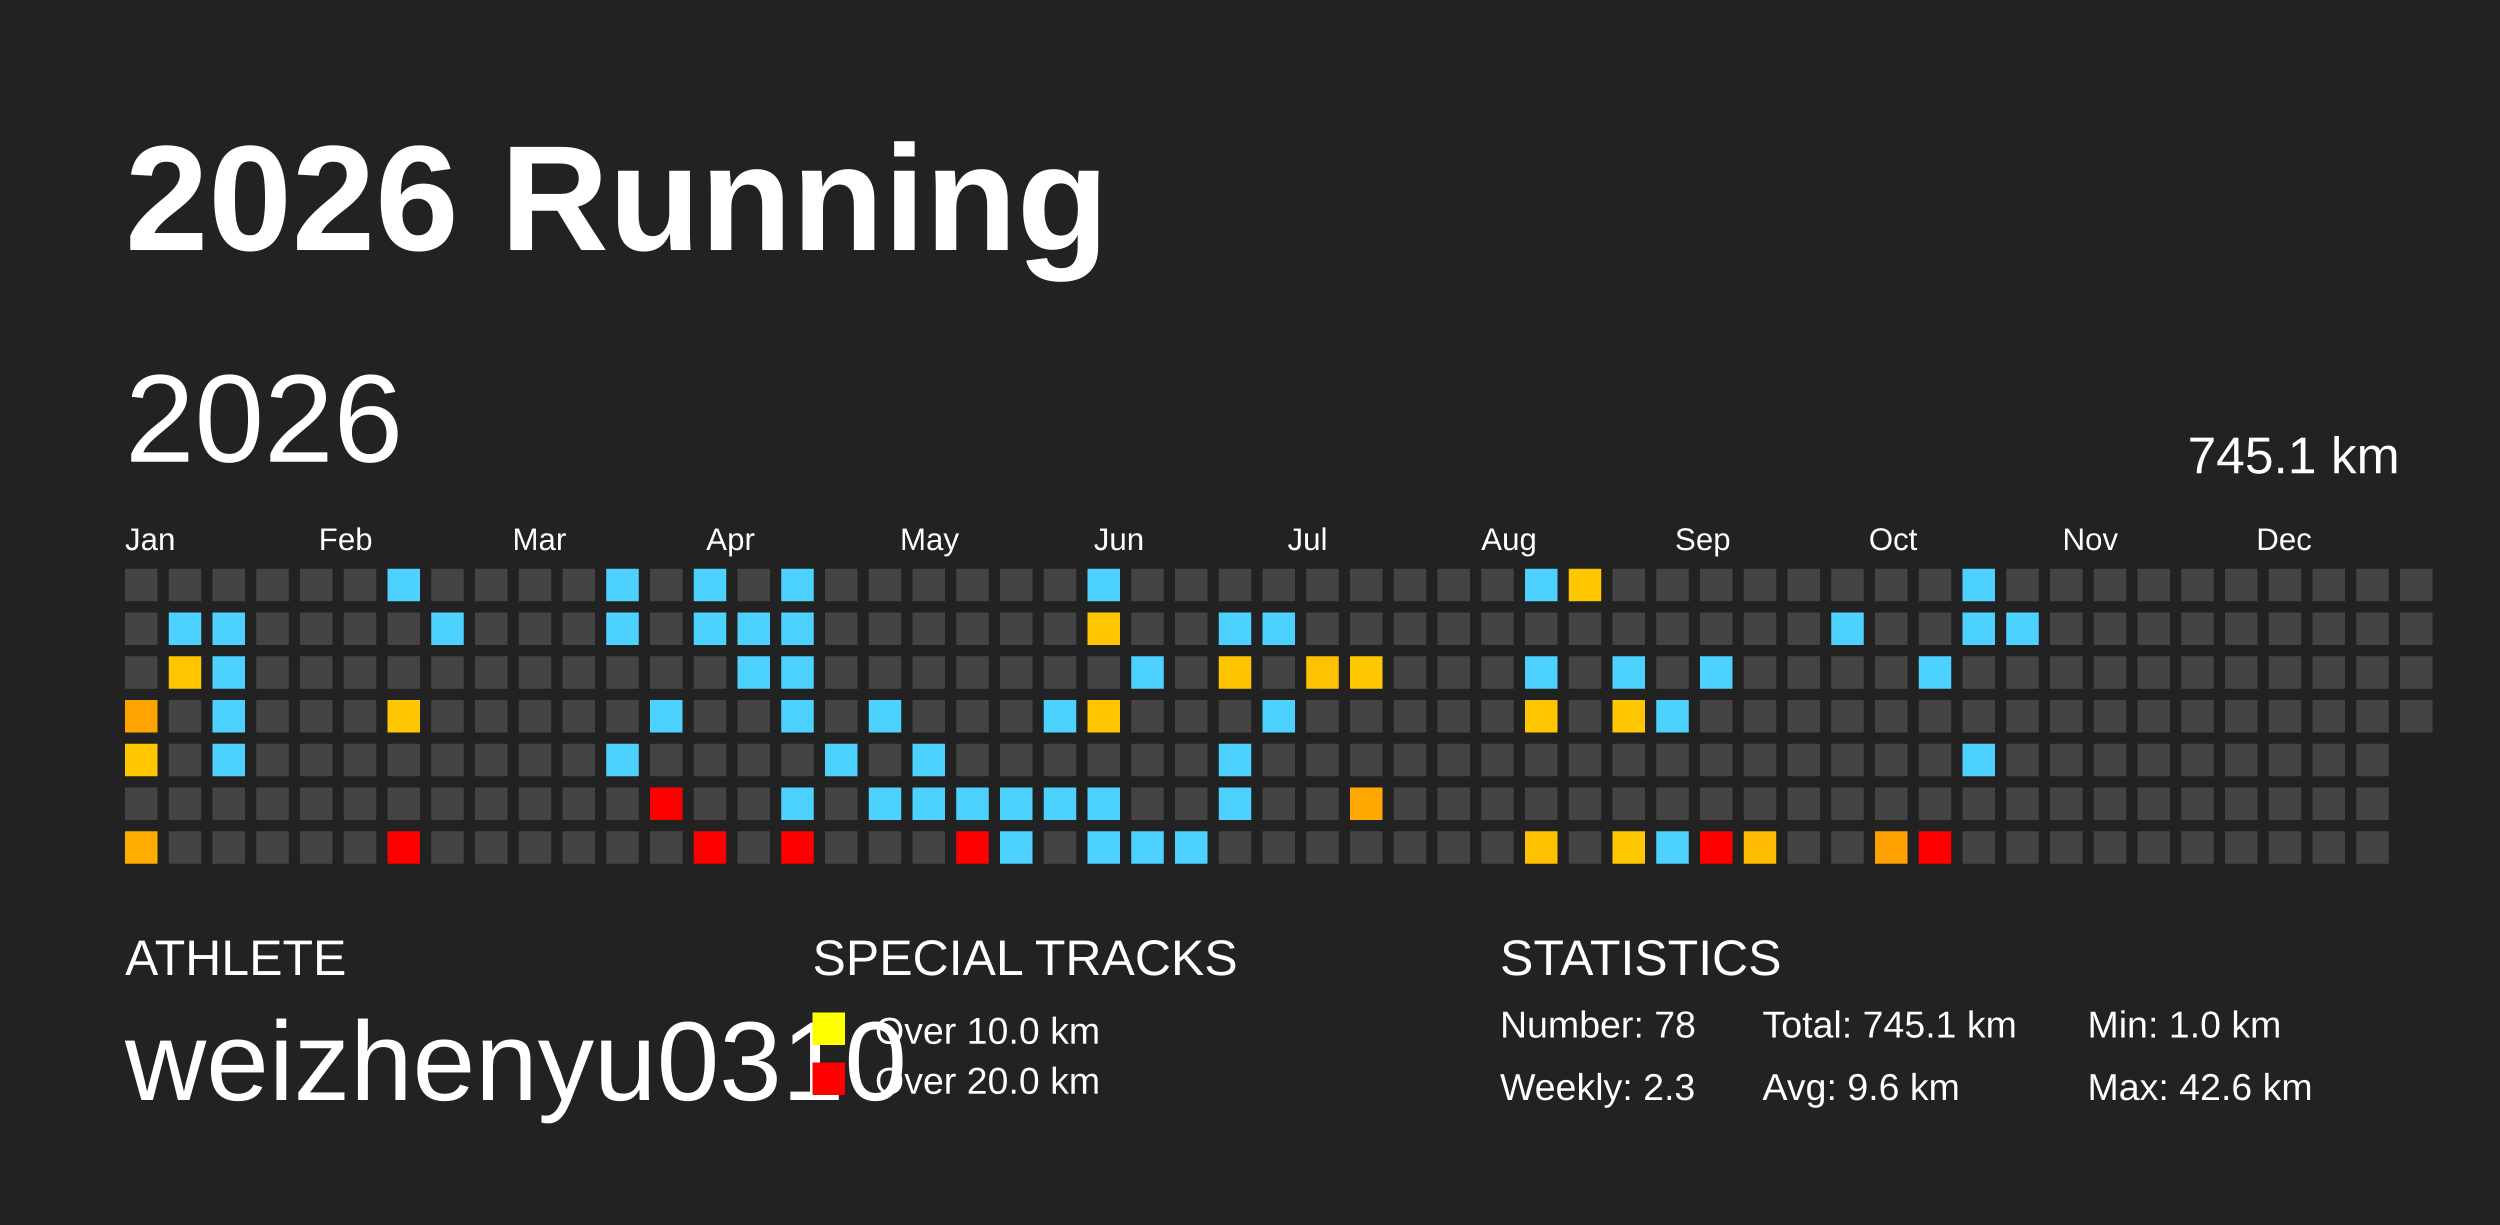
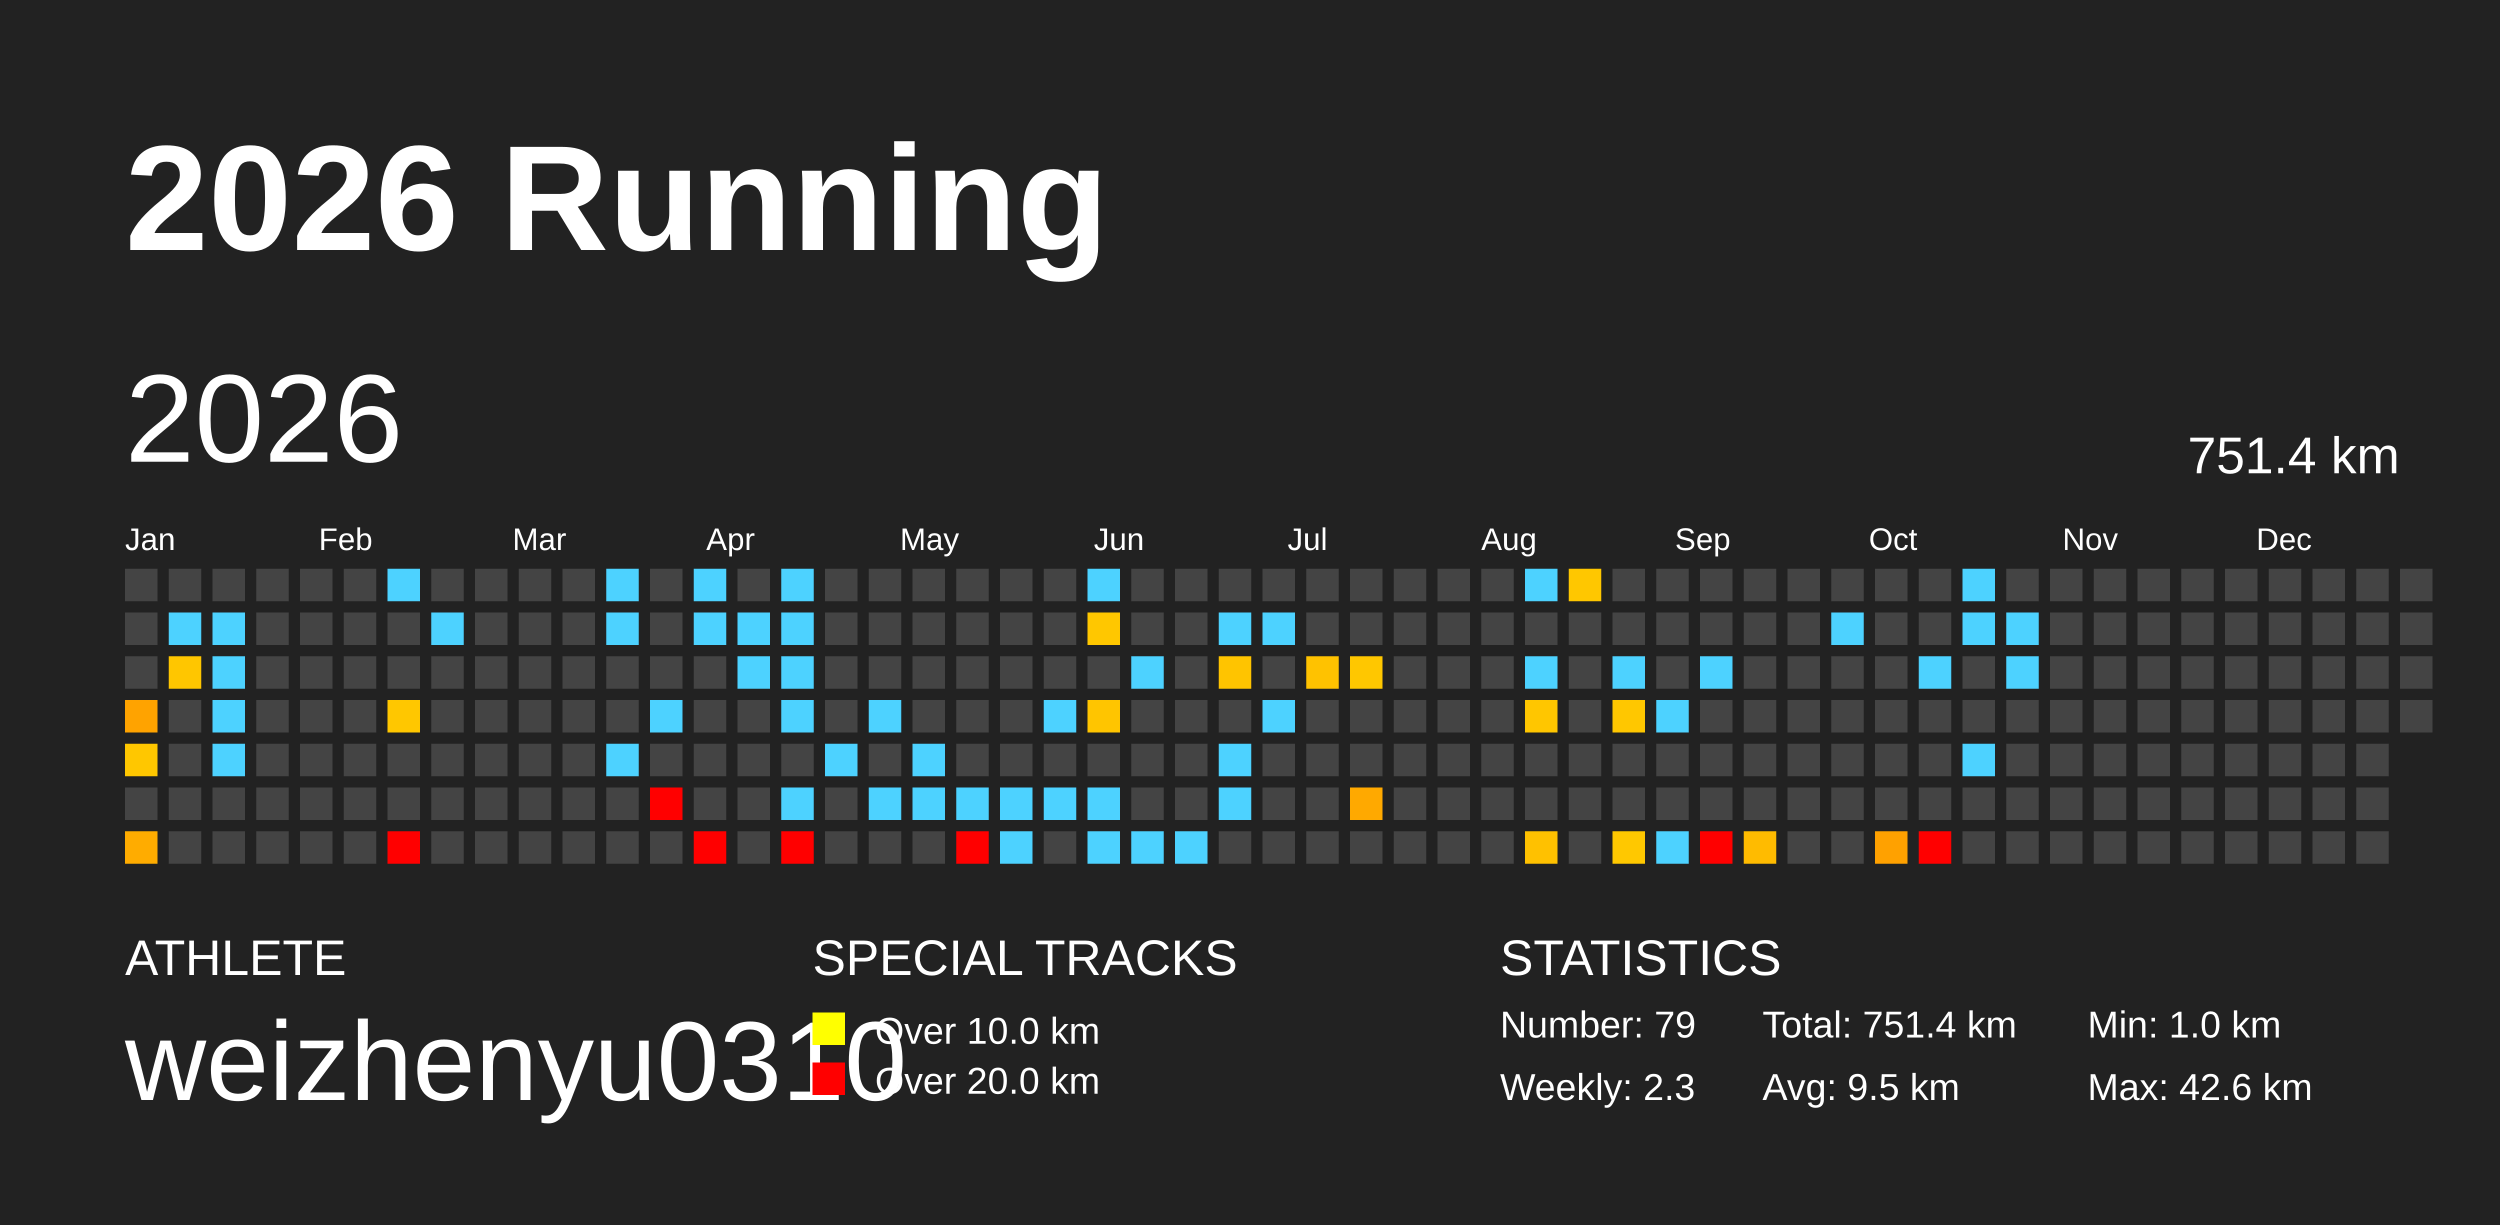
<svg xmlns="http://www.w3.org/2000/svg" baseProfile="full" height="98mm" version="1.1" viewBox="0,0,200,98" width="200mm">
  <defs />
  <rect fill="#222222" height="98" width="200" x="0" y="0" />
  <text fill="#FFFFFF" style="font-size:12px; font-family:Arial; font-weight:bold;" x="10" y="20">2026 Running</text>
  <text fill="#FFFFFF" style="font-size:4px; font-family:Arial" x="10" y="78">ATHLETE</text>
  <text fill="#FFFFFF" style="font-size:9px; font-family:Arial" x="10" y="88">weizhenyu0310</text>
  <text fill="#FFFFFF" style="font-size:4px; font-family:Arial" x="65" y="78">SPECIAL TRACKS</text>
  <rect fill="yellow" height="2.6" width="2.6" x="65" y="81" />
  <text fill="#FFFFFF" style="font-size:3px; font-family:Arial" x="70" y="83.5">Over 10.0 km</text>
  <rect fill="red" height="2.6" width="2.6" x="65" y="85" />
  <text fill="#FFFFFF" style="font-size:3px; font-family:Arial" x="70" y="87.5">Over 20.0 km</text>
  <text fill="#FFFFFF" style="font-size:4px; font-family:Arial" x="120" y="78">STATISTICS</text>
-   <text fill="#FFFFFF" style="font-size:3px; font-family:Arial" x="120" y="83">Number: 78</text>
+   <text fill="#FFFFFF" style="font-size:3px; font-family:Arial" x="120" y="83">Number: 79</text>
  <text fill="#FFFFFF" style="font-size:3px; font-family:Arial" x="120" y="88">Weekly: 2.3</text>
-   <text fill="#FFFFFF" style="font-size:3px; font-family:Arial" x="141" y="83">Total: 745.1 km</text>
-   <text fill="#FFFFFF" style="font-size:3px; font-family:Arial" x="141" y="88">Avg: 9.6 km</text>
+   <text fill="#FFFFFF" style="font-size:3px; font-family:Arial" x="141" y="83">Total: 751.4 km</text>
+   <text fill="#FFFFFF" style="font-size:3px; font-family:Arial" x="141" y="88">Avg: 9.5 km</text>
  <text fill="#FFFFFF" style="font-size:3px; font-family:Arial" x="167" y="83">Min: 1.0 km</text>
  <text fill="#FFFFFF" style="font-size:3px; font-family:Arial" x="167" y="88">Max: 42.6 km</text>
  <text dominant-baseline="hanging" fill="#FFFFFF" style="font-size:10.0px; font-family:Arial;" x="10" y="30">2026</text>
-   <text dominant-baseline="hanging" fill="#FFFFFF" style="font-size:4.125px; font-family:Arial;" x="175" y="35">745.1 km</text>
+   <text dominant-baseline="hanging" fill="#FFFFFF" style="font-size:4.125px; font-family:Arial;" x="175" y="35">751.4 km</text>
  <text fill="#FFFFFF" style="font-size:2.5px; font-family:Arial" x="10.0" y="44">Jan</text>
  <text fill="#FFFFFF" style="font-size:2.5px; font-family:Arial" x="25.5" y="44">Feb</text>
  <text fill="#FFFFFF" style="font-size:2.5px; font-family:Arial" x="41.0" y="44">Mar</text>
  <text fill="#FFFFFF" style="font-size:2.5px; font-family:Arial" x="56.5" y="44">Apr</text>
  <text fill="#FFFFFF" style="font-size:2.5px; font-family:Arial" x="72.0" y="44">May</text>
  <text fill="#FFFFFF" style="font-size:2.5px; font-family:Arial" x="87.5" y="44">Jun</text>
  <text fill="#FFFFFF" style="font-size:2.5px; font-family:Arial" x="103.0" y="44">Jul</text>
  <text fill="#FFFFFF" style="font-size:2.5px; font-family:Arial" x="118.5" y="44">Aug</text>
  <text fill="#FFFFFF" style="font-size:2.5px; font-family:Arial" x="134.0" y="44">Sep</text>
  <text fill="#FFFFFF" style="font-size:2.5px; font-family:Arial" x="149.5" y="44">Oct</text>
  <text fill="#FFFFFF" style="font-size:2.5px; font-family:Arial" x="165.0" y="44">Nov</text>
  <text fill="#FFFFFF" style="font-size:2.5px; font-family:Arial" x="180.5" y="44">Dec</text>
  <rect fill="#444444" height="2.6" width="2.6" x="10.0" y="45.5" />
  <rect fill="#444444" height="2.6" width="2.6" x="10.0" y="49.0" />
  <rect fill="#444444" height="2.6" width="2.6" x="10.0" y="52.5" />
  <rect fill="#ffa300" height="2.6" width="2.6" x="10.0" y="56.0" />
  <rect fill="#ffc700" height="2.6" width="2.6" x="10.0" y="59.5" />
  <rect fill="#444444" height="2.6" width="2.6" x="10.0" y="63.0" />
  <rect fill="#ffac00" height="2.6" width="2.6" x="10.0" y="66.5" />
  <rect fill="#444444" height="2.6" width="2.6" x="13.5" y="45.5" />
  <rect fill="#4dd2ff" height="2.6" width="2.6" x="13.5" y="49.0" />
  <rect fill="#ffc600" height="2.6" width="2.6" x="13.5" y="52.5" />
  <rect fill="#444444" height="2.6" width="2.6" x="13.5" y="56.0" />
  <rect fill="#444444" height="2.6" width="2.6" x="13.5" y="59.5" />
  <rect fill="#444444" height="2.6" width="2.6" x="13.5" y="63.0" />
  <rect fill="#444444" height="2.6" width="2.6" x="13.5" y="66.5" />
  <rect fill="#444444" height="2.6" width="2.6" x="17.0" y="45.5" />
  <rect fill="#4dd2ff" height="2.6" width="2.6" x="17.0" y="49.0" />
  <rect fill="#4dd2ff" height="2.6" width="2.6" x="17.0" y="52.5" />
  <rect fill="#4dd2ff" height="2.6" width="2.6" x="17.0" y="56.0" />
  <rect fill="#4dd2ff" height="2.6" width="2.6" x="17.0" y="59.5" />
  <rect fill="#444444" height="2.6" width="2.6" x="17.0" y="63.0" />
  <rect fill="#444444" height="2.6" width="2.6" x="17.0" y="66.5" />
  <rect fill="#444444" height="2.6" width="2.6" x="20.5" y="45.5" />
  <rect fill="#444444" height="2.6" width="2.6" x="20.5" y="49.0" />
  <rect fill="#444444" height="2.6" width="2.6" x="20.5" y="52.5" />
  <rect fill="#444444" height="2.6" width="2.6" x="20.5" y="56.0" />
  <rect fill="#444444" height="2.6" width="2.6" x="20.5" y="59.5" />
  <rect fill="#444444" height="2.6" width="2.6" x="20.5" y="63.0" />
  <rect fill="#444444" height="2.6" width="2.6" x="20.5" y="66.5" />
  <rect fill="#444444" height="2.6" width="2.6" x="24.0" y="45.5" />
  <rect fill="#444444" height="2.6" width="2.6" x="24.0" y="49.0" />
  <rect fill="#444444" height="2.6" width="2.6" x="24.0" y="52.5" />
  <rect fill="#444444" height="2.6" width="2.6" x="24.0" y="56.0" />
  <rect fill="#444444" height="2.6" width="2.6" x="24.0" y="59.5" />
  <rect fill="#444444" height="2.6" width="2.6" x="24.0" y="63.0" />
  <rect fill="#444444" height="2.6" width="2.6" x="24.0" y="66.5" />
  <rect fill="#444444" height="2.6" width="2.6" x="27.5" y="45.5" />
  <rect fill="#444444" height="2.6" width="2.6" x="27.5" y="49.0" />
  <rect fill="#444444" height="2.6" width="2.6" x="27.5" y="52.5" />
  <rect fill="#444444" height="2.6" width="2.6" x="27.5" y="56.0" />
  <rect fill="#444444" height="2.6" width="2.6" x="27.5" y="59.5" />
  <rect fill="#444444" height="2.6" width="2.6" x="27.5" y="63.0" />
  <rect fill="#444444" height="2.6" width="2.6" x="27.5" y="66.5" />
  <rect fill="#4dd2ff" height="2.6" width="2.6" x="31.0" y="45.5" />
  <rect fill="#444444" height="2.6" width="2.6" x="31.0" y="49.0" />
  <rect fill="#444444" height="2.6" width="2.6" x="31.0" y="52.5" />
  <rect fill="#ffc700" height="2.6" width="2.6" x="31.0" y="56.0" />
  <rect fill="#444444" height="2.6" width="2.6" x="31.0" y="59.5" />
  <rect fill="#444444" height="2.6" width="2.6" x="31.0" y="63.0" />
  <rect fill="red" height="2.6" width="2.6" x="31.0" y="66.5" />
  <rect fill="#444444" height="2.6" width="2.6" x="34.5" y="45.5" />
  <rect fill="#4dd2ff" height="2.6" width="2.6" x="34.5" y="49.0" />
  <rect fill="#444444" height="2.6" width="2.6" x="34.5" y="52.5" />
  <rect fill="#444444" height="2.6" width="2.6" x="34.5" y="56.0" />
  <rect fill="#444444" height="2.6" width="2.6" x="34.5" y="59.5" />
  <rect fill="#444444" height="2.6" width="2.6" x="34.5" y="63.0" />
  <rect fill="#444444" height="2.6" width="2.6" x="34.5" y="66.5" />
  <rect fill="#444444" height="2.6" width="2.6" x="38.0" y="45.5" />
  <rect fill="#444444" height="2.6" width="2.6" x="38.0" y="49.0" />
  <rect fill="#444444" height="2.6" width="2.6" x="38.0" y="52.5" />
  <rect fill="#444444" height="2.6" width="2.6" x="38.0" y="56.0" />
  <rect fill="#444444" height="2.6" width="2.6" x="38.0" y="59.5" />
  <rect fill="#444444" height="2.6" width="2.6" x="38.0" y="63.0" />
  <rect fill="#444444" height="2.6" width="2.6" x="38.0" y="66.5" />
  <rect fill="#444444" height="2.6" width="2.6" x="41.5" y="45.5" />
  <rect fill="#444444" height="2.6" width="2.6" x="41.5" y="49.0" />
  <rect fill="#444444" height="2.6" width="2.6" x="41.5" y="52.5" />
  <rect fill="#444444" height="2.6" width="2.6" x="41.5" y="56.0" />
  <rect fill="#444444" height="2.6" width="2.6" x="41.5" y="59.5" />
  <rect fill="#444444" height="2.6" width="2.6" x="41.5" y="63.0" />
  <rect fill="#444444" height="2.6" width="2.6" x="41.5" y="66.5" />
  <rect fill="#444444" height="2.6" width="2.6" x="45.0" y="45.5" />
  <rect fill="#444444" height="2.6" width="2.6" x="45.0" y="49.0" />
  <rect fill="#444444" height="2.6" width="2.6" x="45.0" y="52.5" />
  <rect fill="#444444" height="2.6" width="2.6" x="45.0" y="56.0" />
  <rect fill="#444444" height="2.6" width="2.6" x="45.0" y="59.5" />
  <rect fill="#444444" height="2.6" width="2.6" x="45.0" y="63.0" />
  <rect fill="#444444" height="2.6" width="2.6" x="45.0" y="66.5" />
  <rect fill="#4dd2ff" height="2.6" width="2.6" x="48.5" y="45.5" />
  <rect fill="#4dd2ff" height="2.6" width="2.6" x="48.5" y="49.0" />
  <rect fill="#444444" height="2.6" width="2.6" x="48.5" y="52.5" />
  <rect fill="#444444" height="2.6" width="2.6" x="48.5" y="56.0" />
  <rect fill="#4dd2ff" height="2.6" width="2.6" x="48.5" y="59.5" />
  <rect fill="#444444" height="2.6" width="2.6" x="48.5" y="63.0" />
  <rect fill="#444444" height="2.6" width="2.6" x="48.5" y="66.5" />
  <rect fill="#444444" height="2.6" width="2.6" x="52.0" y="45.5" />
  <rect fill="#444444" height="2.6" width="2.6" x="52.0" y="49.0" />
  <rect fill="#444444" height="2.6" width="2.6" x="52.0" y="52.5" />
  <rect fill="#4dd2ff" height="2.6" width="2.6" x="52.0" y="56.0" />
  <rect fill="#444444" height="2.6" width="2.6" x="52.0" y="59.5" />
  <rect fill="red" height="2.6" width="2.6" x="52.0" y="63.0" />
  <rect fill="#444444" height="2.6" width="2.6" x="52.0" y="66.5" />
  <rect fill="#4dd2ff" height="2.6" width="2.6" x="55.5" y="45.5" />
  <rect fill="#4dd2ff" height="2.6" width="2.6" x="55.5" y="49.0" />
  <rect fill="#444444" height="2.6" width="2.6" x="55.5" y="52.5" />
  <rect fill="#444444" height="2.6" width="2.6" x="55.5" y="56.0" />
  <rect fill="#444444" height="2.6" width="2.6" x="55.5" y="59.5" />
  <rect fill="#444444" height="2.6" width="2.6" x="55.5" y="63.0" />
  <rect fill="red" height="2.6" width="2.6" x="55.5" y="66.5" />
  <rect fill="#444444" height="2.6" width="2.6" x="59.0" y="45.5" />
  <rect fill="#4dd2ff" height="2.6" width="2.6" x="59.0" y="49.0" />
  <rect fill="#4dd2ff" height="2.6" width="2.6" x="59.0" y="52.5" />
  <rect fill="#444444" height="2.6" width="2.6" x="59.0" y="56.0" />
  <rect fill="#444444" height="2.6" width="2.6" x="59.0" y="59.5" />
  <rect fill="#444444" height="2.6" width="2.6" x="59.0" y="63.0" />
  <rect fill="#444444" height="2.6" width="2.6" x="59.0" y="66.5" />
  <rect fill="#4dd2ff" height="2.6" width="2.6" x="62.5" y="45.5" />
  <rect fill="#4dd2ff" height="2.6" width="2.6" x="62.5" y="49.0" />
  <rect fill="#4dd2ff" height="2.6" width="2.6" x="62.5" y="52.5" />
  <rect fill="#4dd2ff" height="2.6" width="2.6" x="62.5" y="56.0" />
  <rect fill="#444444" height="2.6" width="2.6" x="62.5" y="59.5" />
  <rect fill="#4dd2ff" height="2.6" width="2.6" x="62.5" y="63.0" />
  <rect fill="red" height="2.6" width="2.6" x="62.5" y="66.5" />
  <rect fill="#444444" height="2.6" width="2.6" x="66.0" y="45.5" />
  <rect fill="#444444" height="2.6" width="2.6" x="66.0" y="49.0" />
  <rect fill="#444444" height="2.6" width="2.6" x="66.0" y="52.5" />
  <rect fill="#444444" height="2.6" width="2.6" x="66.0" y="56.0" />
  <rect fill="#4dd2ff" height="2.6" width="2.6" x="66.0" y="59.5" />
  <rect fill="#444444" height="2.6" width="2.6" x="66.0" y="63.0" />
  <rect fill="#444444" height="2.6" width="2.6" x="66.0" y="66.5" />
  <rect fill="#444444" height="2.6" width="2.6" x="69.5" y="45.5" />
  <rect fill="#444444" height="2.6" width="2.6" x="69.5" y="49.0" />
  <rect fill="#444444" height="2.6" width="2.6" x="69.5" y="52.5" />
  <rect fill="#4dd2ff" height="2.6" width="2.6" x="69.5" y="56.0" />
  <rect fill="#444444" height="2.6" width="2.6" x="69.5" y="59.5" />
  <rect fill="#4dd2ff" height="2.6" width="2.6" x="69.5" y="63.0" />
  <rect fill="#444444" height="2.6" width="2.6" x="69.5" y="66.5" />
  <rect fill="#444444" height="2.6" width="2.6" x="73.0" y="45.5" />
  <rect fill="#444444" height="2.6" width="2.6" x="73.0" y="49.0" />
  <rect fill="#444444" height="2.6" width="2.6" x="73.0" y="52.5" />
  <rect fill="#444444" height="2.6" width="2.6" x="73.0" y="56.0" />
  <rect fill="#4dd2ff" height="2.6" width="2.6" x="73.0" y="59.5" />
  <rect fill="#4dd2ff" height="2.6" width="2.6" x="73.0" y="63.0" />
  <rect fill="#444444" height="2.6" width="2.6" x="73.0" y="66.5" />
  <rect fill="#444444" height="2.6" width="2.6" x="76.5" y="45.5" />
  <rect fill="#444444" height="2.6" width="2.6" x="76.5" y="49.0" />
  <rect fill="#444444" height="2.6" width="2.6" x="76.5" y="52.5" />
  <rect fill="#444444" height="2.6" width="2.6" x="76.5" y="56.0" />
  <rect fill="#444444" height="2.6" width="2.6" x="76.5" y="59.5" />
  <rect fill="#4dd2ff" height="2.6" width="2.6" x="76.5" y="63.0" />
  <rect fill="red" height="2.6" width="2.6" x="76.5" y="66.5" />
  <rect fill="#444444" height="2.6" width="2.6" x="80.0" y="45.5" />
  <rect fill="#444444" height="2.6" width="2.6" x="80.0" y="49.0" />
  <rect fill="#444444" height="2.6" width="2.6" x="80.0" y="52.5" />
  <rect fill="#444444" height="2.6" width="2.6" x="80.0" y="56.0" />
  <rect fill="#444444" height="2.6" width="2.6" x="80.0" y="59.5" />
  <rect fill="#4dd2ff" height="2.6" width="2.6" x="80.0" y="63.0" />
  <rect fill="#4dd2ff" height="2.6" width="2.6" x="80.0" y="66.5" />
  <rect fill="#444444" height="2.6" width="2.6" x="83.5" y="45.5" />
  <rect fill="#444444" height="2.6" width="2.6" x="83.5" y="49.0" />
  <rect fill="#444444" height="2.6" width="2.6" x="83.5" y="52.5" />
  <rect fill="#4dd2ff" height="2.6" width="2.6" x="83.5" y="56.0" />
  <rect fill="#444444" height="2.6" width="2.6" x="83.5" y="59.5" />
  <rect fill="#4dd2ff" height="2.6" width="2.6" x="83.5" y="63.0" />
  <rect fill="#444444" height="2.6" width="2.6" x="83.5" y="66.5" />
  <rect fill="#4dd2ff" height="2.6" width="2.6" x="87.0" y="45.5" />
  <rect fill="#ffc700" height="2.6" width="2.6" x="87.0" y="49.0" />
  <rect fill="#444444" height="2.6" width="2.6" x="87.0" y="52.5" />
  <rect fill="#ffc500" height="2.6" width="2.6" x="87.0" y="56.0" />
  <rect fill="#444444" height="2.6" width="2.6" x="87.0" y="59.5" />
  <rect fill="#4dd2ff" height="2.6" width="2.6" x="87.0" y="63.0" />
  <rect fill="#4dd2ff" height="2.6" width="2.6" x="87.0" y="66.5" />
  <rect fill="#444444" height="2.6" width="2.6" x="90.5" y="45.5" />
  <rect fill="#444444" height="2.6" width="2.6" x="90.5" y="49.0" />
  <rect fill="#4dd2ff" height="2.6" width="2.6" x="90.5" y="52.5" />
  <rect fill="#444444" height="2.6" width="2.6" x="90.5" y="56.0" />
  <rect fill="#444444" height="2.6" width="2.6" x="90.5" y="59.5" />
  <rect fill="#444444" height="2.6" width="2.6" x="90.5" y="63.0" />
  <rect fill="#4dd2ff" height="2.6" width="2.6" x="90.5" y="66.5" />
  <rect fill="#444444" height="2.6" width="2.6" x="94.0" y="45.5" />
  <rect fill="#444444" height="2.6" width="2.6" x="94.0" y="49.0" />
  <rect fill="#444444" height="2.6" width="2.6" x="94.0" y="52.5" />
  <rect fill="#444444" height="2.6" width="2.6" x="94.0" y="56.0" />
  <rect fill="#444444" height="2.6" width="2.6" x="94.0" y="59.5" />
  <rect fill="#444444" height="2.6" width="2.6" x="94.0" y="63.0" />
  <rect fill="#4dd2ff" height="2.6" width="2.6" x="94.0" y="66.5" />
  <rect fill="#444444" height="2.6" width="2.6" x="97.5" y="45.5" />
  <rect fill="#4dd2ff" height="2.6" width="2.6" x="97.5" y="49.0" />
  <rect fill="#ffc400" height="2.6" width="2.6" x="97.5" y="52.5" />
  <rect fill="#444444" height="2.6" width="2.6" x="97.5" y="56.0" />
  <rect fill="#4dd2ff" height="2.6" width="2.6" x="97.5" y="59.5" />
  <rect fill="#4dd2ff" height="2.6" width="2.6" x="97.5" y="63.0" />
  <rect fill="#444444" height="2.6" width="2.6" x="97.5" y="66.5" />
  <rect fill="#444444" height="2.6" width="2.6" x="101.0" y="45.5" />
  <rect fill="#4dd2ff" height="2.6" width="2.6" x="101.0" y="49.0" />
  <rect fill="#444444" height="2.6" width="2.6" x="101.0" y="52.5" />
  <rect fill="#4dd2ff" height="2.6" width="2.6" x="101.0" y="56.0" />
  <rect fill="#444444" height="2.6" width="2.6" x="101.0" y="59.5" />
  <rect fill="#444444" height="2.6" width="2.6" x="101.0" y="63.0" />
  <rect fill="#444444" height="2.6" width="2.6" x="101.0" y="66.5" />
  <rect fill="#444444" height="2.6" width="2.6" x="104.5" y="45.5" />
  <rect fill="#444444" height="2.6" width="2.6" x="104.5" y="49.0" />
  <rect fill="#ffc200" height="2.6" width="2.6" x="104.5" y="52.5" />
  <rect fill="#444444" height="2.6" width="2.6" x="104.5" y="56.0" />
  <rect fill="#444444" height="2.6" width="2.6" x="104.5" y="59.5" />
  <rect fill="#444444" height="2.6" width="2.6" x="104.5" y="63.0" />
  <rect fill="#444444" height="2.6" width="2.6" x="104.5" y="66.5" />
  <rect fill="#444444" height="2.6" width="2.6" x="108.0" y="45.5" />
  <rect fill="#444444" height="2.6" width="2.6" x="108.0" y="49.0" />
  <rect fill="#ffc700" height="2.6" width="2.6" x="108.0" y="52.5" />
  <rect fill="#444444" height="2.6" width="2.6" x="108.0" y="56.0" />
  <rect fill="#444444" height="2.6" width="2.6" x="108.0" y="59.5" />
  <rect fill="#ffa900" height="2.6" width="2.6" x="108.0" y="63.0" />
  <rect fill="#444444" height="2.6" width="2.6" x="108.0" y="66.5" />
  <rect fill="#444444" height="2.6" width="2.6" x="111.5" y="45.5" />
  <rect fill="#444444" height="2.6" width="2.6" x="111.5" y="49.0" />
  <rect fill="#444444" height="2.6" width="2.6" x="111.5" y="52.5" />
  <rect fill="#444444" height="2.6" width="2.6" x="111.5" y="56.0" />
  <rect fill="#444444" height="2.6" width="2.6" x="111.5" y="59.5" />
  <rect fill="#444444" height="2.6" width="2.6" x="111.5" y="63.0" />
  <rect fill="#444444" height="2.6" width="2.6" x="111.5" y="66.5" />
  <rect fill="#444444" height="2.6" width="2.6" x="115.0" y="45.5" />
  <rect fill="#444444" height="2.6" width="2.6" x="115.0" y="49.0" />
  <rect fill="#444444" height="2.6" width="2.6" x="115.0" y="52.5" />
  <rect fill="#444444" height="2.6" width="2.6" x="115.0" y="56.0" />
  <rect fill="#444444" height="2.6" width="2.6" x="115.0" y="59.5" />
  <rect fill="#444444" height="2.6" width="2.6" x="115.0" y="63.0" />
  <rect fill="#444444" height="2.6" width="2.6" x="115.0" y="66.5" />
  <rect fill="#444444" height="2.6" width="2.6" x="118.5" y="45.5" />
  <rect fill="#444444" height="2.6" width="2.6" x="118.5" y="49.0" />
  <rect fill="#444444" height="2.6" width="2.6" x="118.5" y="52.5" />
  <rect fill="#444444" height="2.6" width="2.6" x="118.5" y="56.0" />
  <rect fill="#444444" height="2.6" width="2.6" x="118.5" y="59.5" />
  <rect fill="#444444" height="2.6" width="2.6" x="118.5" y="63.0" />
  <rect fill="#444444" height="2.6" width="2.6" x="118.5" y="66.5" />
  <rect fill="#4dd2ff" height="2.6" width="2.6" x="122.0" y="45.5" />
  <rect fill="#444444" height="2.6" width="2.6" x="122.0" y="49.0" />
  <rect fill="#4dd2ff" height="2.6" width="2.6" x="122.0" y="52.5" />
  <rect fill="#ffc600" height="2.6" width="2.6" x="122.0" y="56.0" />
  <rect fill="#444444" height="2.6" width="2.6" x="122.0" y="59.5" />
  <rect fill="#444444" height="2.6" width="2.6" x="122.0" y="63.0" />
  <rect fill="#ffc100" height="2.6" width="2.6" x="122.0" y="66.5" />
  <rect fill="#ffc700" height="2.6" width="2.6" x="125.5" y="45.5" />
  <rect fill="#444444" height="2.6" width="2.6" x="125.5" y="49.0" />
  <rect fill="#444444" height="2.6" width="2.6" x="125.5" y="52.5" />
  <rect fill="#444444" height="2.6" width="2.6" x="125.5" y="56.0" />
  <rect fill="#444444" height="2.6" width="2.6" x="125.5" y="59.5" />
  <rect fill="#444444" height="2.6" width="2.6" x="125.5" y="63.0" />
  <rect fill="#444444" height="2.6" width="2.6" x="125.5" y="66.5" />
  <rect fill="#444444" height="2.6" width="2.6" x="129.0" y="45.5" />
  <rect fill="#444444" height="2.6" width="2.6" x="129.0" y="49.0" />
  <rect fill="#4dd2ff" height="2.6" width="2.6" x="129.0" y="52.5" />
  <rect fill="#ffc700" height="2.6" width="2.6" x="129.0" y="56.0" />
  <rect fill="#444444" height="2.6" width="2.6" x="129.0" y="59.5" />
  <rect fill="#444444" height="2.6" width="2.6" x="129.0" y="63.0" />
  <rect fill="#ffc800" height="2.6" width="2.6" x="129.0" y="66.5" />
  <rect fill="#444444" height="2.6" width="2.6" x="132.5" y="45.5" />
  <rect fill="#444444" height="2.6" width="2.6" x="132.5" y="49.0" />
  <rect fill="#444444" height="2.6" width="2.6" x="132.5" y="52.5" />
  <rect fill="#4dd2ff" height="2.6" width="2.6" x="132.5" y="56.0" />
  <rect fill="#444444" height="2.6" width="2.6" x="132.5" y="59.5" />
  <rect fill="#444444" height="2.6" width="2.6" x="132.5" y="63.0" />
  <rect fill="#4dd2ff" height="2.6" width="2.6" x="132.5" y="66.5" />
  <rect fill="#444444" height="2.6" width="2.6" x="136.0" y="45.5" />
  <rect fill="#444444" height="2.6" width="2.6" x="136.0" y="49.0" />
  <rect fill="#4dd2ff" height="2.6" width="2.6" x="136.0" y="52.5" />
  <rect fill="#444444" height="2.6" width="2.6" x="136.0" y="56.0" />
  <rect fill="#444444" height="2.6" width="2.6" x="136.0" y="59.5" />
  <rect fill="#444444" height="2.6" width="2.6" x="136.0" y="63.0" />
  <rect fill="red" height="2.6" width="2.6" x="136.0" y="66.5" />
  <rect fill="#444444" height="2.6" width="2.6" x="139.5" y="45.5" />
  <rect fill="#444444" height="2.6" width="2.6" x="139.5" y="49.0" />
  <rect fill="#444444" height="2.6" width="2.6" x="139.5" y="52.5" />
  <rect fill="#444444" height="2.6" width="2.6" x="139.5" y="56.0" />
  <rect fill="#444444" height="2.6" width="2.6" x="139.5" y="59.5" />
  <rect fill="#444444" height="2.6" width="2.6" x="139.5" y="63.0" />
  <rect fill="#ffbb00" height="2.6" width="2.6" x="139.5" y="66.5" />
  <rect fill="#444444" height="2.6" width="2.6" x="143.0" y="45.5" />
  <rect fill="#444444" height="2.6" width="2.6" x="143.0" y="49.0" />
  <rect fill="#444444" height="2.6" width="2.6" x="143.0" y="52.5" />
  <rect fill="#444444" height="2.6" width="2.6" x="143.0" y="56.0" />
  <rect fill="#444444" height="2.6" width="2.6" x="143.0" y="59.5" />
  <rect fill="#444444" height="2.6" width="2.6" x="143.0" y="63.0" />
  <rect fill="#444444" height="2.6" width="2.6" x="143.0" y="66.5" />
  <rect fill="#444444" height="2.6" width="2.6" x="146.5" y="45.5" />
  <rect fill="#4dd2ff" height="2.6" width="2.6" x="146.5" y="49.0" />
  <rect fill="#444444" height="2.6" width="2.6" x="146.5" y="52.5" />
  <rect fill="#444444" height="2.6" width="2.6" x="146.5" y="56.0" />
  <rect fill="#444444" height="2.6" width="2.6" x="146.5" y="59.5" />
  <rect fill="#444444" height="2.6" width="2.6" x="146.5" y="63.0" />
  <rect fill="#444444" height="2.6" width="2.6" x="146.5" y="66.5" />
  <rect fill="#444444" height="2.6" width="2.6" x="150.0" y="45.5" />
  <rect fill="#444444" height="2.6" width="2.6" x="150.0" y="49.0" />
  <rect fill="#444444" height="2.6" width="2.6" x="150.0" y="52.5" />
  <rect fill="#444444" height="2.6" width="2.6" x="150.0" y="56.0" />
  <rect fill="#444444" height="2.6" width="2.6" x="150.0" y="59.5" />
  <rect fill="#444444" height="2.6" width="2.6" x="150.0" y="63.0" />
  <rect fill="#ffa100" height="2.6" width="2.6" x="150.0" y="66.5" />
  <rect fill="#444444" height="2.6" width="2.6" x="153.5" y="45.5" />
  <rect fill="#444444" height="2.6" width="2.6" x="153.5" y="49.0" />
  <rect fill="#4dd2ff" height="2.6" width="2.6" x="153.5" y="52.5" />
  <rect fill="#444444" height="2.6" width="2.6" x="153.5" y="56.0" />
  <rect fill="#444444" height="2.6" width="2.6" x="153.5" y="59.5" />
  <rect fill="#444444" height="2.6" width="2.6" x="153.5" y="63.0" />
  <rect fill="red" height="2.6" width="2.6" x="153.5" y="66.5" />
  <rect fill="#4dd2ff" height="2.6" width="2.6" x="157.0" y="45.5" />
  <rect fill="#4dd2ff" height="2.6" width="2.6" x="157.0" y="49.0" />
  <rect fill="#444444" height="2.6" width="2.6" x="157.0" y="52.5" />
  <rect fill="#444444" height="2.6" width="2.6" x="157.0" y="56.0" />
  <rect fill="#4dd2ff" height="2.6" width="2.6" x="157.0" y="59.5" />
  <rect fill="#444444" height="2.6" width="2.6" x="157.0" y="63.0" />
  <rect fill="#444444" height="2.6" width="2.6" x="157.0" y="66.5" />
  <rect fill="#444444" height="2.6" width="2.6" x="160.5" y="45.5" />
  <rect fill="#4dd2ff" height="2.6" width="2.6" x="160.5" y="49.0" />
-   <rect fill="#444444" height="2.6" width="2.6" x="160.5" y="52.5" />
+   <rect fill="#4dd2ff" height="2.6" width="2.6" x="160.5" y="52.5" />
  <rect fill="#444444" height="2.6" width="2.6" x="160.5" y="56.0" />
  <rect fill="#444444" height="2.6" width="2.6" x="160.5" y="59.5" />
  <rect fill="#444444" height="2.6" width="2.6" x="160.5" y="63.0" />
  <rect fill="#444444" height="2.6" width="2.6" x="160.5" y="66.5" />
  <rect fill="#444444" height="2.6" width="2.6" x="164.0" y="45.5" />
  <rect fill="#444444" height="2.6" width="2.6" x="164.0" y="49.0" />
  <rect fill="#444444" height="2.6" width="2.6" x="164.0" y="52.5" />
  <rect fill="#444444" height="2.6" width="2.6" x="164.0" y="56.0" />
  <rect fill="#444444" height="2.6" width="2.6" x="164.0" y="59.5" />
  <rect fill="#444444" height="2.6" width="2.6" x="164.0" y="63.0" />
  <rect fill="#444444" height="2.6" width="2.6" x="164.0" y="66.5" />
  <rect fill="#444444" height="2.6" width="2.6" x="167.5" y="45.5" />
  <rect fill="#444444" height="2.6" width="2.6" x="167.5" y="49.0" />
  <rect fill="#444444" height="2.6" width="2.6" x="167.5" y="52.5" />
  <rect fill="#444444" height="2.6" width="2.6" x="167.5" y="56.0" />
  <rect fill="#444444" height="2.6" width="2.6" x="167.5" y="59.5" />
  <rect fill="#444444" height="2.6" width="2.6" x="167.5" y="63.0" />
  <rect fill="#444444" height="2.6" width="2.6" x="167.5" y="66.5" />
  <rect fill="#444444" height="2.6" width="2.6" x="171.0" y="45.5" />
  <rect fill="#444444" height="2.6" width="2.6" x="171.0" y="49.0" />
  <rect fill="#444444" height="2.6" width="2.6" x="171.0" y="52.5" />
  <rect fill="#444444" height="2.6" width="2.6" x="171.0" y="56.0" />
  <rect fill="#444444" height="2.6" width="2.6" x="171.0" y="59.5" />
  <rect fill="#444444" height="2.6" width="2.6" x="171.0" y="63.0" />
  <rect fill="#444444" height="2.6" width="2.6" x="171.0" y="66.5" />
  <rect fill="#444444" height="2.6" width="2.6" x="174.5" y="45.5" />
  <rect fill="#444444" height="2.6" width="2.6" x="174.5" y="49.0" />
  <rect fill="#444444" height="2.6" width="2.6" x="174.5" y="52.5" />
  <rect fill="#444444" height="2.6" width="2.6" x="174.5" y="56.0" />
  <rect fill="#444444" height="2.6" width="2.6" x="174.5" y="59.5" />
  <rect fill="#444444" height="2.6" width="2.6" x="174.5" y="63.0" />
  <rect fill="#444444" height="2.6" width="2.6" x="174.5" y="66.5" />
  <rect fill="#444444" height="2.6" width="2.6" x="178.0" y="45.5" />
  <rect fill="#444444" height="2.6" width="2.6" x="178.0" y="49.0" />
  <rect fill="#444444" height="2.6" width="2.6" x="178.0" y="52.5" />
  <rect fill="#444444" height="2.6" width="2.6" x="178.0" y="56.0" />
  <rect fill="#444444" height="2.6" width="2.6" x="178.0" y="59.5" />
  <rect fill="#444444" height="2.6" width="2.6" x="178.0" y="63.0" />
  <rect fill="#444444" height="2.6" width="2.6" x="178.0" y="66.5" />
  <rect fill="#444444" height="2.6" width="2.6" x="181.5" y="45.5" />
  <rect fill="#444444" height="2.6" width="2.6" x="181.5" y="49.0" />
  <rect fill="#444444" height="2.6" width="2.6" x="181.5" y="52.5" />
  <rect fill="#444444" height="2.6" width="2.6" x="181.5" y="56.0" />
  <rect fill="#444444" height="2.6" width="2.6" x="181.5" y="59.5" />
  <rect fill="#444444" height="2.6" width="2.6" x="181.5" y="63.0" />
  <rect fill="#444444" height="2.6" width="2.6" x="181.5" y="66.5" />
  <rect fill="#444444" height="2.6" width="2.6" x="185.0" y="45.5" />
  <rect fill="#444444" height="2.6" width="2.6" x="185.0" y="49.0" />
  <rect fill="#444444" height="2.6" width="2.6" x="185.0" y="52.5" />
  <rect fill="#444444" height="2.6" width="2.6" x="185.0" y="56.0" />
  <rect fill="#444444" height="2.6" width="2.6" x="185.0" y="59.5" />
  <rect fill="#444444" height="2.6" width="2.6" x="185.0" y="63.0" />
  <rect fill="#444444" height="2.6" width="2.6" x="185.0" y="66.5" />
  <rect fill="#444444" height="2.6" width="2.6" x="188.5" y="45.5" />
  <rect fill="#444444" height="2.6" width="2.6" x="188.5" y="49.0" />
  <rect fill="#444444" height="2.6" width="2.6" x="188.5" y="52.5" />
  <rect fill="#444444" height="2.6" width="2.6" x="188.5" y="56.0" />
  <rect fill="#444444" height="2.6" width="2.6" x="188.5" y="59.5" />
  <rect fill="#444444" height="2.6" width="2.6" x="188.5" y="63.0" />
  <rect fill="#444444" height="2.6" width="2.6" x="188.5" y="66.5" />
  <rect fill="#444444" height="2.6" width="2.6" x="192.0" y="45.5" />
  <rect fill="#444444" height="2.6" width="2.6" x="192.0" y="49.0" />
  <rect fill="#444444" height="2.6" width="2.6" x="192.0" y="52.5" />
  <rect fill="#444444" height="2.6" width="2.6" x="192.0" y="56.0" />
</svg>
